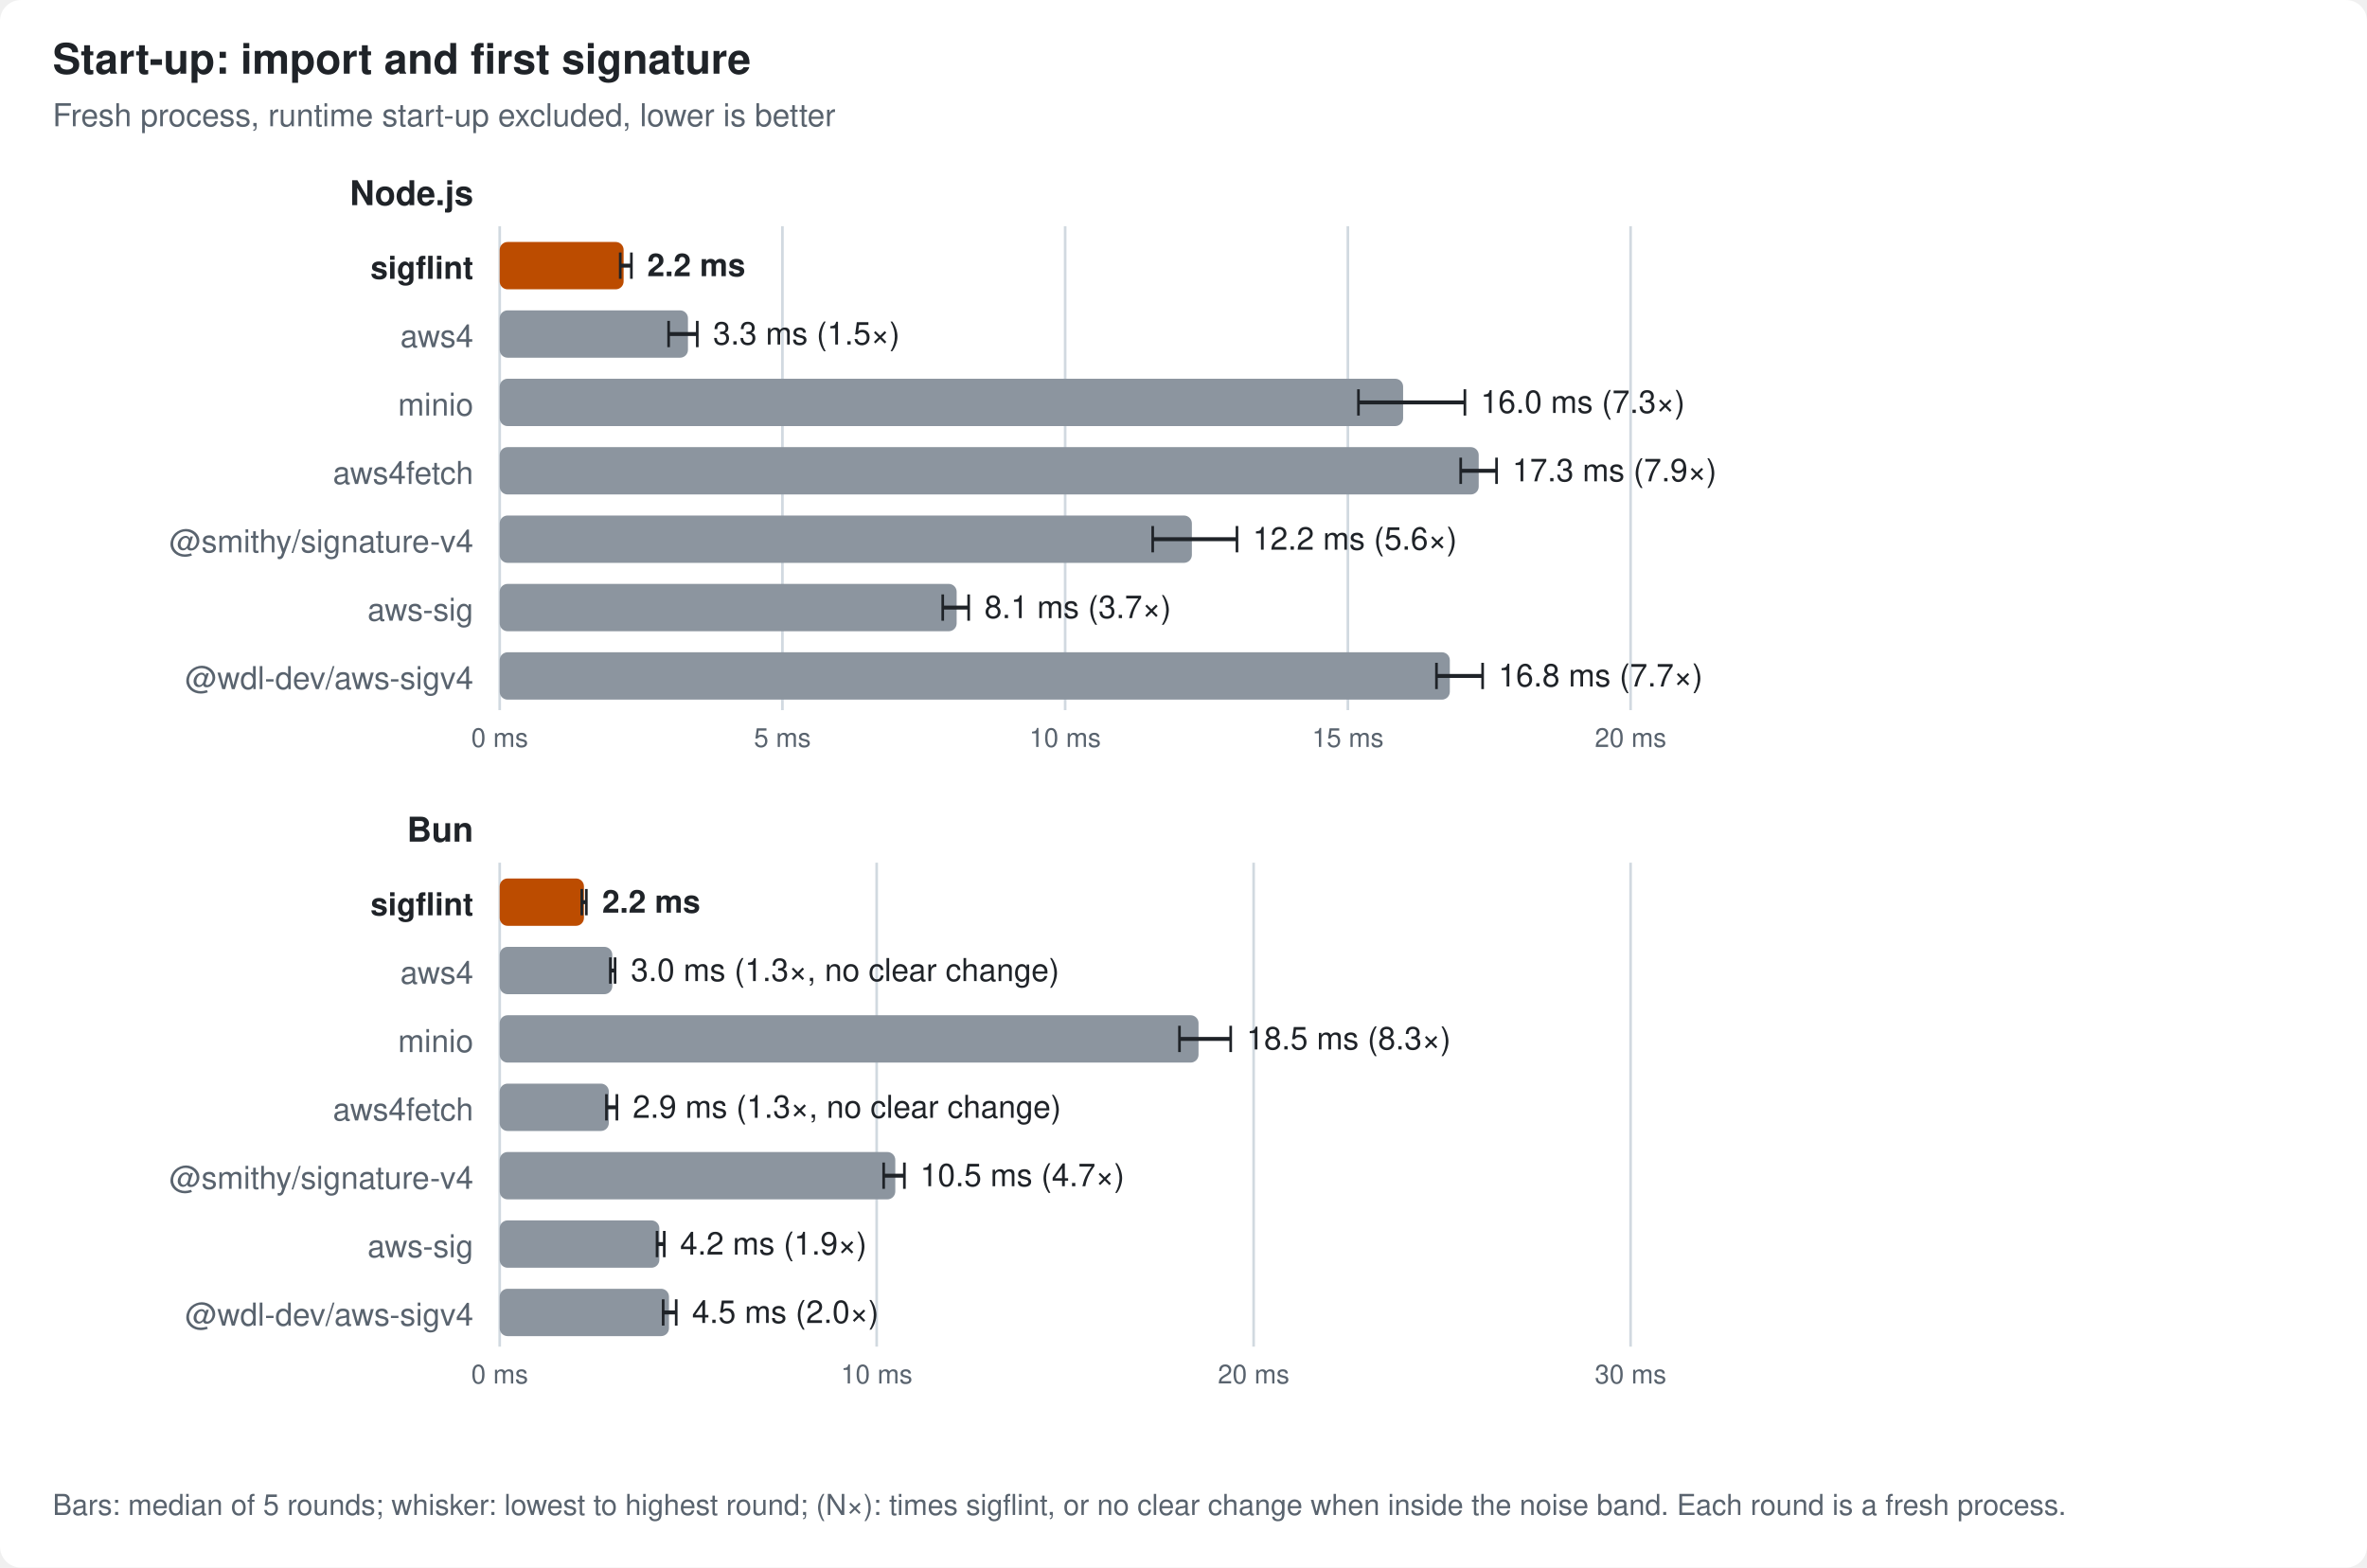
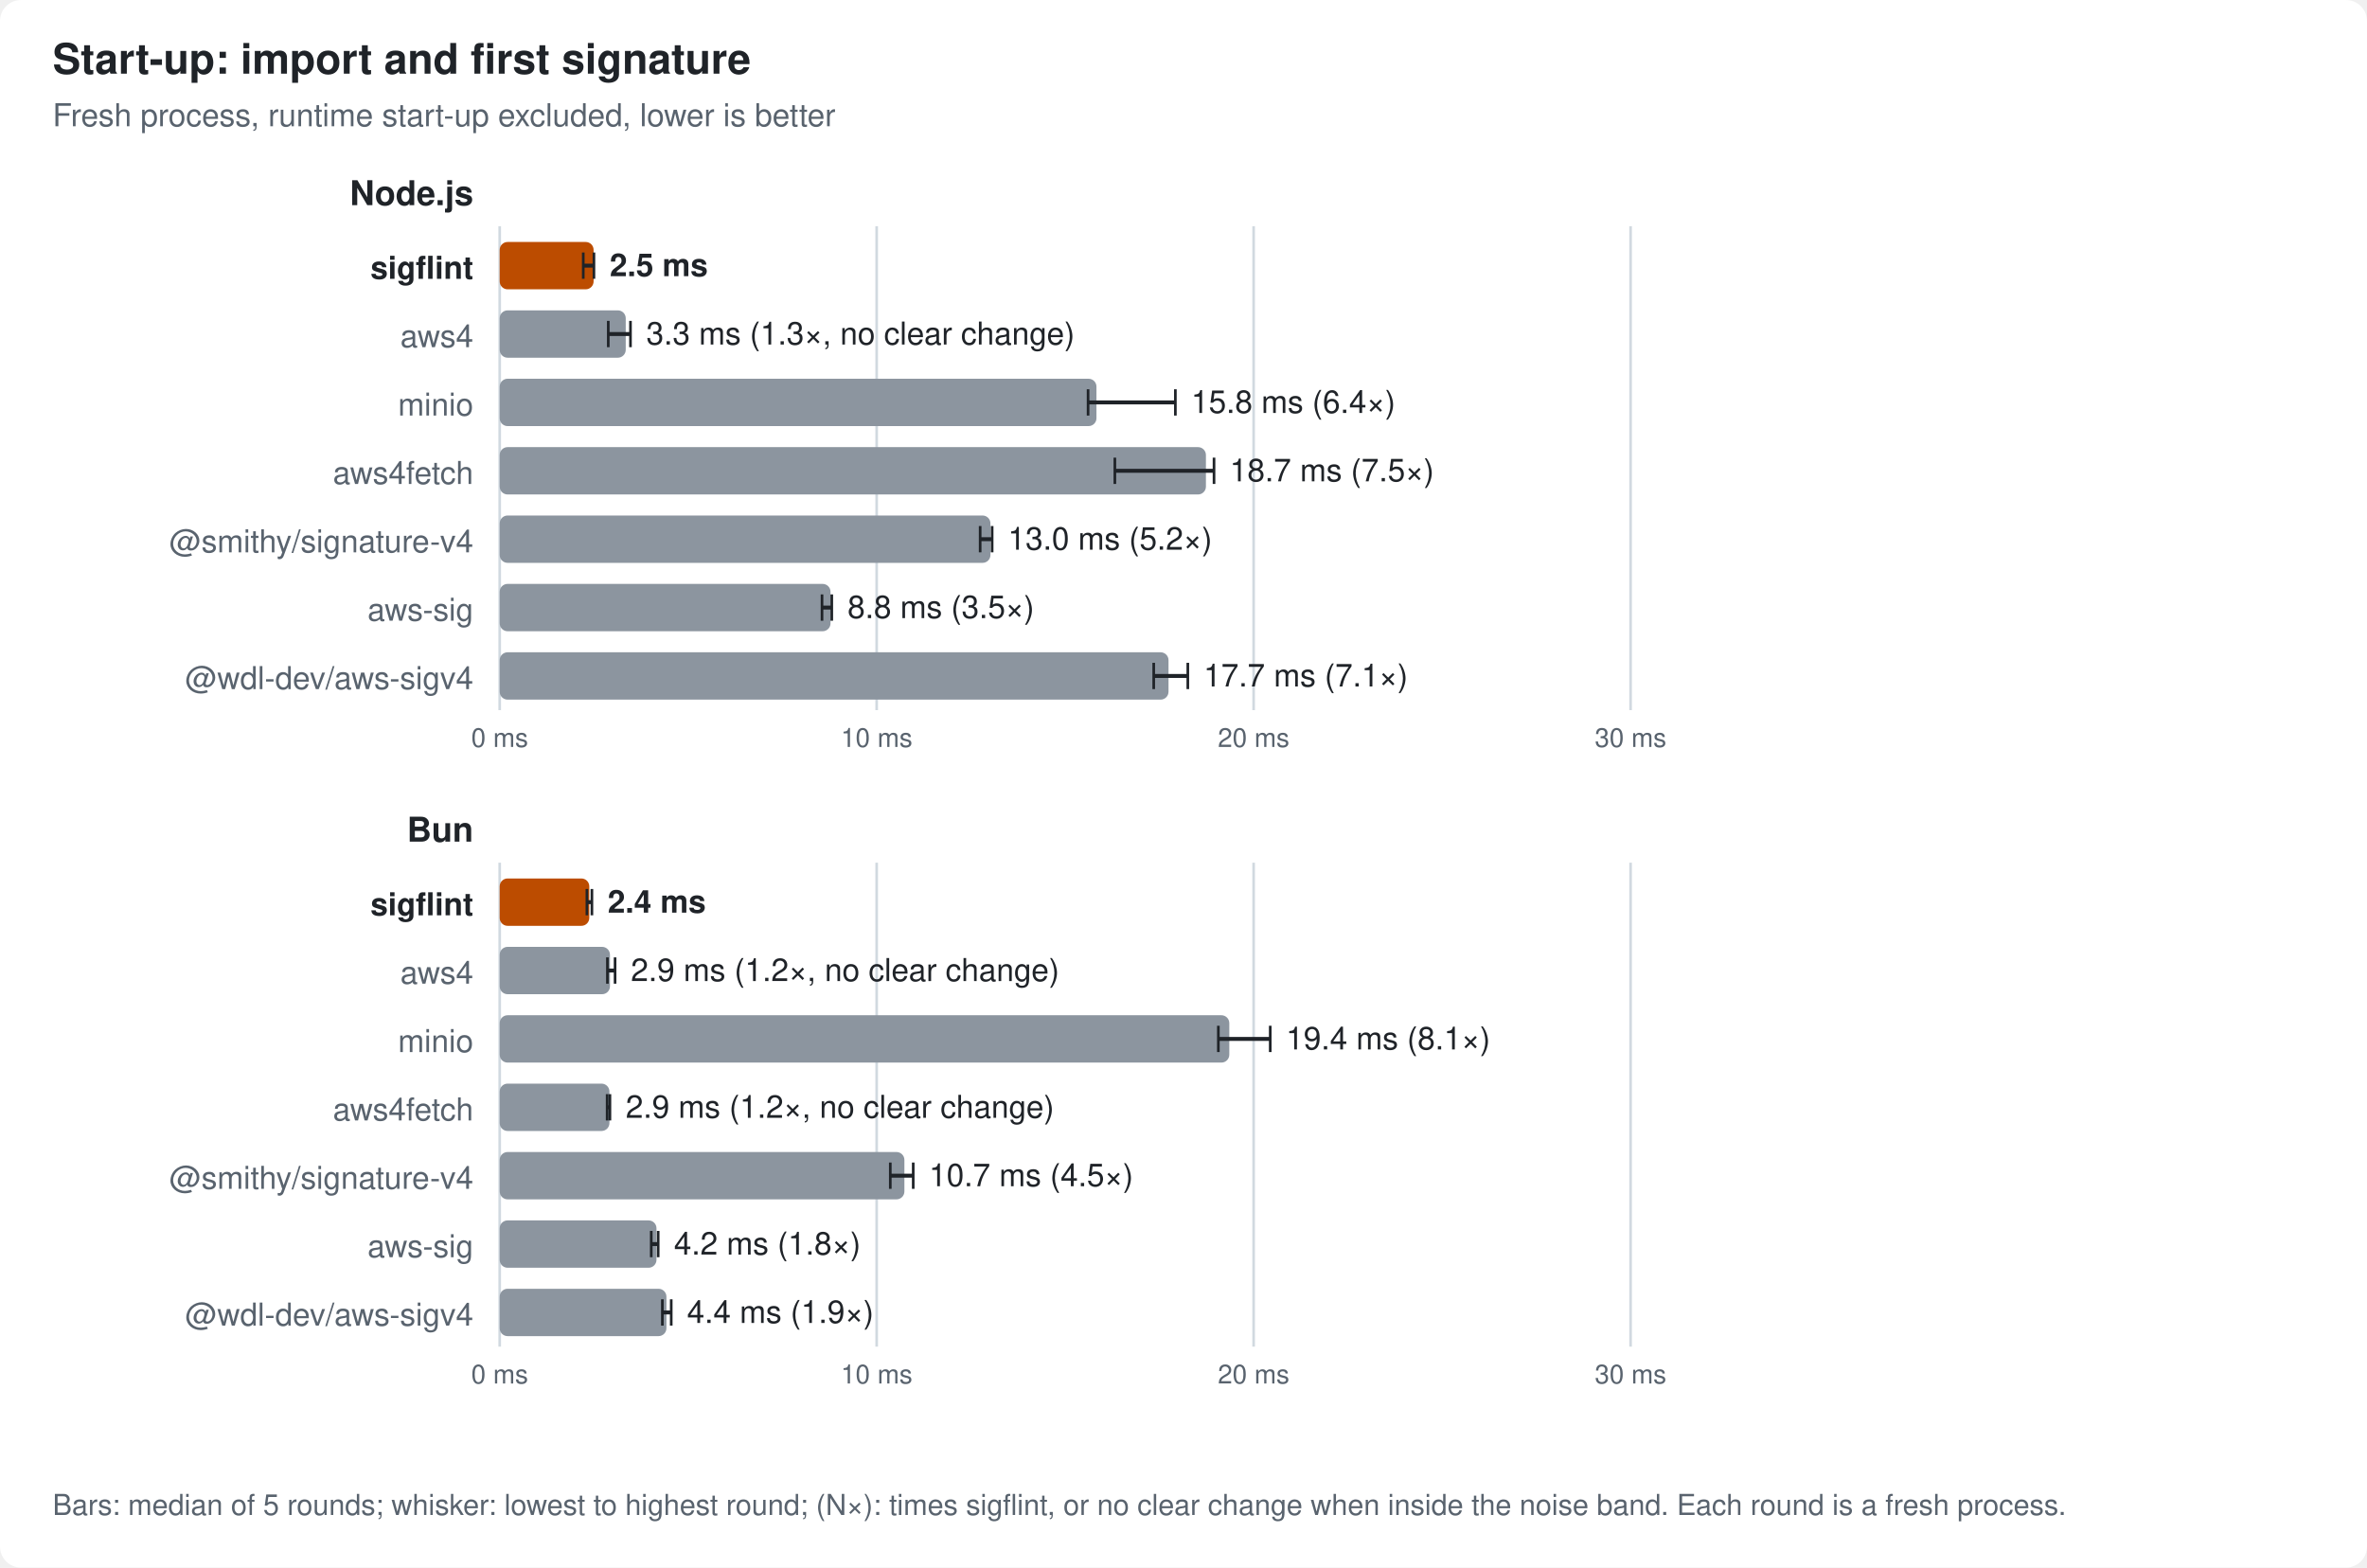
<svg xmlns="http://www.w3.org/2000/svg" width="900" height="596" viewBox="0 0 900 596" role="img" aria-labelledby="t" font-family="-apple-system,BlinkMacSystemFont,'Segoe UI',Helvetica,Arial,sans-serif">
  <rect width="900" height="596" rx="8" fill="#ffffff" />
  <text x="20" y="28" font-size="16" fill="#1f2328" text-anchor="start" font-weight="600">Start-up: import and first signature</text>
  <text x="20" y="48" font-size="12" fill="#59636e" text-anchor="start" font-weight="400">Fresh process, runtime start-up excluded, lower is better</text>
  <text x="180" y="78" font-size="13" fill="#1f2328" text-anchor="end" font-weight="700">Node.js</text>
  <line x1="190" y1="86" x2="190" y2="270" stroke="#d1d9e0" />
  <text x="190" y="284" font-size="10" fill="#59636e" text-anchor="middle" font-weight="400">0 ms</text>
-   <line x1="297.5" y1="86" x2="297.5" y2="270" stroke="#d1d9e0" />
-   <text x="297.5" y="284" font-size="10" fill="#59636e" text-anchor="middle" font-weight="400">5 ms</text>
-   <line x1="405" y1="86" x2="405" y2="270" stroke="#d1d9e0" />
-   <text x="405" y="284" font-size="10" fill="#59636e" text-anchor="middle" font-weight="400">10 ms</text>
-   <line x1="512.5" y1="86" x2="512.5" y2="270" stroke="#d1d9e0" />
-   <text x="512.5" y="284" font-size="10" fill="#59636e" text-anchor="middle" font-weight="400">15 ms</text>
+   <line x1="333.333" y1="86" x2="333.333" y2="270" stroke="#d1d9e0" />
+   <text x="333.333" y="284" font-size="10" fill="#59636e" text-anchor="middle" font-weight="400">10 ms</text>
+   <line x1="476.667" y1="86" x2="476.667" y2="270" stroke="#d1d9e0" />
+   <text x="476.667" y="284" font-size="10" fill="#59636e" text-anchor="middle" font-weight="400">20 ms</text>
  <line x1="620" y1="86" x2="620" y2="270" stroke="#d1d9e0" />
-   <text x="620" y="284" font-size="10" fill="#59636e" text-anchor="middle" font-weight="400">20 ms</text>
+   <text x="620" y="284" font-size="10" fill="#59636e" text-anchor="middle" font-weight="400">30 ms</text>
  <text x="180" y="106" font-size="12" fill="#1f2328" text-anchor="end" font-weight="700">sigflint</text>
-   <rect x="190" y="92" width="47.119" height="18" rx="3" fill="#bc4c00" />
-   <line x1="235.833" y1="101" x2="240.073" y2="101" stroke="#1f2328" stroke-width="1.5" />
-   <line x1="235.833" y1="96" x2="235.833" y2="106" stroke="#1f2328" />
-   <line x1="240.073" y1="96" x2="240.073" y2="106" stroke="#1f2328" />
-   <text x="246.073" y="105" font-size="12" fill="#1f2328" text-anchor="start" font-weight="700">2.2 ms</text>
+   <rect x="190" y="92" width="35.702" height="18" rx="3" fill="#bc4c00" />
+   <line x1="221.773" y1="101" x2="225.83" y2="101" stroke="#1f2328" stroke-width="1.5" />
+   <line x1="221.773" y1="96" x2="221.773" y2="106" stroke="#1f2328" />
+   <line x1="225.83" y1="96" x2="225.83" y2="106" stroke="#1f2328" />
+   <text x="231.83" y="105" font-size="12" fill="#1f2328" text-anchor="start" font-weight="700">2.5 ms</text>
  <text x="180" y="132" font-size="12" fill="#59636e" text-anchor="end" font-weight="400">aws4</text>
-   <rect x="190" y="118" width="71.583" height="18" rx="3" fill="#8c959f" />
-   <line x1="254.227" y1="127" x2="265.124" y2="127" stroke="#1f2328" stroke-width="1.5" />
-   <line x1="254.227" y1="122" x2="254.227" y2="132" stroke="#1f2328" />
-   <line x1="265.124" y1="122" x2="265.124" y2="132" stroke="#1f2328" />
-   <text x="271.124" y="131" font-size="12" fill="#1f2328" text-anchor="start" font-weight="400">3.3 ms  (1.5×)</text>
+   <rect x="190" y="118" width="47.922" height="18" rx="3" fill="#8c959f" />
+   <line x1="231.282" y1="127" x2="239.726" y2="127" stroke="#1f2328" stroke-width="1.5" />
+   <line x1="231.282" y1="122" x2="231.282" y2="132" stroke="#1f2328" />
+   <line x1="239.726" y1="122" x2="239.726" y2="132" stroke="#1f2328" />
+   <text x="245.726" y="131" font-size="12" fill="#1f2328" text-anchor="start" font-weight="400">3.3 ms  (1.3×, no clear change)</text>
  <text x="180" y="158" font-size="12" fill="#59636e" text-anchor="end" font-weight="400">minio</text>
-   <rect x="190" y="144" width="343.507" height="18" rx="3" fill="#8c959f" />
-   <line x1="516.522" y1="153" x2="556.991" y2="153" stroke="#1f2328" stroke-width="1.5" />
-   <line x1="516.522" y1="148" x2="516.522" y2="158" stroke="#1f2328" />
-   <line x1="556.991" y1="148" x2="556.991" y2="158" stroke="#1f2328" />
-   <text x="562.991" y="157" font-size="12" fill="#1f2328" text-anchor="start" font-weight="400">16.0 ms  (7.3×)</text>
+   <rect x="190" y="144" width="226.906" height="18" rx="3" fill="#8c959f" />
+   <line x1="413.717" y1="153" x2="446.909" y2="153" stroke="#1f2328" stroke-width="1.5" />
+   <line x1="413.717" y1="148" x2="413.717" y2="158" stroke="#1f2328" />
+   <line x1="446.909" y1="148" x2="446.909" y2="158" stroke="#1f2328" />
+   <text x="452.909" y="157" font-size="12" fill="#1f2328" text-anchor="start" font-weight="400">15.8 ms  (6.4×)</text>
  <text x="180" y="184" font-size="12" fill="#59636e" text-anchor="end" font-weight="400">aws4fetch</text>
-   <rect x="190" y="170" width="372.248" height="18" rx="3" fill="#8c959f" />
-   <line x1="555.4" y1="179" x2="569.035" y2="179" stroke="#1f2328" stroke-width="1.5" />
-   <line x1="555.4" y1="174" x2="555.4" y2="184" stroke="#1f2328" />
-   <line x1="569.035" y1="174" x2="569.035" y2="184" stroke="#1f2328" />
-   <text x="575.035" y="183" font-size="12" fill="#1f2328" text-anchor="start" font-weight="400">17.3 ms  (7.9×)</text>
+   <rect x="190" y="170" width="268.526" height="18" rx="3" fill="#8c959f" />
+   <line x1="423.899" y1="179" x2="461.604" y2="179" stroke="#1f2328" stroke-width="1.5" />
+   <line x1="423.899" y1="174" x2="423.899" y2="184" stroke="#1f2328" />
+   <line x1="461.604" y1="174" x2="461.604" y2="184" stroke="#1f2328" />
+   <text x="467.604" y="183" font-size="12" fill="#1f2328" text-anchor="start" font-weight="400">18.7 ms  (7.5×)</text>
  <text x="180" y="210" font-size="12" fill="#59636e" text-anchor="end" font-weight="400">@smithy/signature-v4</text>
-   <rect x="190" y="196" width="263.186" height="18" rx="3" fill="#8c959f" />
-   <line x1="438.29" y1="205" x2="470.331" y2="205" stroke="#1f2328" stroke-width="1.5" />
-   <line x1="438.29" y1="200" x2="438.29" y2="210" stroke="#1f2328" />
-   <line x1="470.331" y1="200" x2="470.331" y2="210" stroke="#1f2328" />
-   <text x="476.331" y="209" font-size="12" fill="#1f2328" text-anchor="start" font-weight="400">12.2 ms  (5.6×)</text>
+   <rect x="190" y="196" width="186.597" height="18" rx="3" fill="#8c959f" />
+   <line x1="372.683" y1="205" x2="377.239" y2="205" stroke="#1f2328" stroke-width="1.5" />
+   <line x1="372.683" y1="200" x2="372.683" y2="210" stroke="#1f2328" />
+   <line x1="377.239" y1="200" x2="377.239" y2="210" stroke="#1f2328" />
+   <text x="383.239" y="209" font-size="12" fill="#1f2328" text-anchor="start" font-weight="400">13.0 ms  (5.2×)</text>
  <text x="180" y="236" font-size="12" fill="#59636e" text-anchor="end" font-weight="400">aws-sig</text>
-   <rect x="190" y="222" width="173.748" height="18" rx="3" fill="#8c959f" />
-   <line x1="358.456" y1="231" x2="368.309" y2="231" stroke="#1f2328" stroke-width="1.5" />
-   <line x1="358.456" y1="226" x2="358.456" y2="236" stroke="#1f2328" />
-   <line x1="368.309" y1="226" x2="368.309" y2="236" stroke="#1f2328" />
-   <text x="374.309" y="235" font-size="12" fill="#1f2328" text-anchor="start" font-weight="400">8.1 ms  (3.7×)</text>
+   <rect x="190" y="222" width="125.787" height="18" rx="3" fill="#8c959f" />
+   <line x1="312.55" y1="231" x2="316.263" y2="231" stroke="#1f2328" stroke-width="1.5" />
+   <line x1="312.55" y1="226" x2="312.55" y2="236" stroke="#1f2328" />
+   <line x1="316.263" y1="226" x2="316.263" y2="236" stroke="#1f2328" />
+   <text x="322.263" y="235" font-size="12" fill="#1f2328" text-anchor="start" font-weight="400">8.8 ms  (3.5×)</text>
  <text x="180" y="262" font-size="12" fill="#59636e" text-anchor="end" font-weight="400">@wdl-dev/aws-sigv4</text>
-   <rect x="190" y="248" width="361.265" height="18" rx="3" fill="#8c959f" />
-   <line x1="546.186" y1="257" x2="563.735" y2="257" stroke="#1f2328" stroke-width="1.5" />
-   <line x1="546.186" y1="252" x2="546.186" y2="262" stroke="#1f2328" />
-   <line x1="563.735" y1="252" x2="563.735" y2="262" stroke="#1f2328" />
-   <text x="569.735" y="261" font-size="12" fill="#1f2328" text-anchor="start" font-weight="400">16.8 ms  (7.7×)</text>
+   <rect x="190" y="248" width="254.302" height="18" rx="3" fill="#8c959f" />
+   <line x1="438.675" y1="257" x2="451.641" y2="257" stroke="#1f2328" stroke-width="1.5" />
+   <line x1="438.675" y1="252" x2="438.675" y2="262" stroke="#1f2328" />
+   <line x1="451.641" y1="252" x2="451.641" y2="262" stroke="#1f2328" />
+   <text x="457.641" y="261" font-size="12" fill="#1f2328" text-anchor="start" font-weight="400">17.7 ms  (7.1×)</text>
  <text x="180" y="320" font-size="13" fill="#1f2328" text-anchor="end" font-weight="700">Bun</text>
  <line x1="190" y1="328" x2="190" y2="512" stroke="#d1d9e0" />
  <text x="190" y="526" font-size="10" fill="#59636e" text-anchor="middle" font-weight="400">0 ms</text>
  <line x1="333.333" y1="328" x2="333.333" y2="512" stroke="#d1d9e0" />
  <text x="333.333" y="526" font-size="10" fill="#59636e" text-anchor="middle" font-weight="400">10 ms</text>
  <line x1="476.667" y1="328" x2="476.667" y2="512" stroke="#d1d9e0" />
  <text x="476.667" y="526" font-size="10" fill="#59636e" text-anchor="middle" font-weight="400">20 ms</text>
  <line x1="620" y1="328" x2="620" y2="512" stroke="#d1d9e0" />
  <text x="620" y="526" font-size="10" fill="#59636e" text-anchor="middle" font-weight="400">30 ms</text>
  <text x="180" y="348" font-size="12" fill="#1f2328" text-anchor="end" font-weight="700">sigflint</text>
-   <rect x="190" y="334" width="32.034" height="18" rx="3" fill="#bc4c00" />
-   <line x1="221.213" y1="343" x2="222.946" y2="343" stroke="#1f2328" stroke-width="1.5" />
-   <line x1="221.213" y1="338" x2="221.213" y2="348" stroke="#1f2328" />
-   <line x1="222.946" y1="338" x2="222.946" y2="348" stroke="#1f2328" />
-   <text x="228.946" y="347" font-size="12" fill="#1f2328" text-anchor="start" font-weight="700">2.2 ms</text>
+   <rect x="190" y="334" width="34.064" height="18" rx="3" fill="#bc4c00" />
+   <line x1="223.158" y1="343" x2="225.062" y2="343" stroke="#1f2328" stroke-width="1.5" />
+   <line x1="223.158" y1="338" x2="223.158" y2="348" stroke="#1f2328" />
+   <line x1="225.062" y1="338" x2="225.062" y2="348" stroke="#1f2328" />
+   <text x="231.062" y="347" font-size="12" fill="#1f2328" text-anchor="start" font-weight="700">2.4 ms</text>
  <text x="180" y="374" font-size="12" fill="#59636e" text-anchor="end" font-weight="400">aws4</text>
-   <rect x="190" y="360" width="42.812" height="18" rx="3" fill="#8c959f" />
-   <line x1="232.072" y1="369" x2="233.863" y2="369" stroke="#1f2328" stroke-width="1.5" />
-   <line x1="232.072" y1="364" x2="232.072" y2="374" stroke="#1f2328" />
-   <line x1="233.863" y1="364" x2="233.863" y2="374" stroke="#1f2328" />
-   <text x="239.863" y="373" font-size="12" fill="#1f2328" text-anchor="start" font-weight="400">3.0 ms  (1.3×, no clear change)</text>
+   <rect x="190" y="360" width="41.93" height="18" rx="3" fill="#8c959f" />
+   <line x1="230.952" y1="369" x2="233.866" y2="369" stroke="#1f2328" stroke-width="1.5" />
+   <line x1="230.952" y1="364" x2="230.952" y2="374" stroke="#1f2328" />
+   <line x1="233.866" y1="364" x2="233.866" y2="374" stroke="#1f2328" />
+   <text x="239.866" y="373" font-size="12" fill="#1f2328" text-anchor="start" font-weight="400">2.9 ms  (1.2×, no clear change)</text>
  <text x="180" y="400" font-size="12" fill="#59636e" text-anchor="end" font-weight="400">minio</text>
-   <rect x="190" y="386" width="265.715" height="18" rx="3" fill="#8c959f" />
-   <line x1="448.467" y1="395" x2="467.948" y2="395" stroke="#1f2328" stroke-width="1.5" />
-   <line x1="448.467" y1="390" x2="448.467" y2="400" stroke="#1f2328" />
-   <line x1="467.948" y1="390" x2="467.948" y2="400" stroke="#1f2328" />
-   <text x="473.948" y="399" font-size="12" fill="#1f2328" text-anchor="start" font-weight="400">18.5 ms  (8.3×)</text>
+   <rect x="190" y="386" width="277.416" height="18" rx="3" fill="#8c959f" />
+   <line x1="463.253" y1="395" x2="482.98" y2="395" stroke="#1f2328" stroke-width="1.5" />
+   <line x1="463.253" y1="390" x2="463.253" y2="400" stroke="#1f2328" />
+   <line x1="482.98" y1="390" x2="482.98" y2="400" stroke="#1f2328" />
+   <text x="488.98" y="399" font-size="12" fill="#1f2328" text-anchor="start" font-weight="400">19.4 ms  (8.1×)</text>
  <text x="180" y="426" font-size="12" fill="#59636e" text-anchor="end" font-weight="400">aws4fetch</text>
-   <rect x="190" y="412" width="41.493" height="18" rx="3" fill="#8c959f" />
-   <line x1="230.581" y1="421" x2="234.562" y2="421" stroke="#1f2328" stroke-width="1.5" />
-   <line x1="230.581" y1="416" x2="230.581" y2="426" stroke="#1f2328" />
-   <line x1="234.562" y1="416" x2="234.562" y2="426" stroke="#1f2328" />
-   <text x="240.562" y="425" font-size="12" fill="#1f2328" text-anchor="start" font-weight="400">2.9 ms  (1.3×, no clear change)</text>
+   <rect x="190" y="412" width="41.725" height="18" rx="3" fill="#8c959f" />
+   <line x1="230.851" y1="421" x2="231.909" y2="421" stroke="#1f2328" stroke-width="1.5" />
+   <line x1="230.851" y1="416" x2="230.851" y2="426" stroke="#1f2328" />
+   <line x1="231.909" y1="416" x2="231.909" y2="426" stroke="#1f2328" />
+   <text x="237.909" y="425" font-size="12" fill="#1f2328" text-anchor="start" font-weight="400">2.9 ms  (1.2×, no clear change)</text>
  <text x="180" y="452" font-size="12" fill="#59636e" text-anchor="end" font-weight="400">@smithy/signature-v4</text>
-   <rect x="190" y="438" width="150.415" height="18" rx="3" fill="#8c959f" />
-   <line x1="335.995" y1="447" x2="343.878" y2="447" stroke="#1f2328" stroke-width="1.5" />
-   <line x1="335.995" y1="442" x2="335.995" y2="452" stroke="#1f2328" />
-   <line x1="343.878" y1="442" x2="343.878" y2="452" stroke="#1f2328" />
-   <text x="349.878" y="451" font-size="12" fill="#1f2328" text-anchor="start" font-weight="400">10.5 ms  (4.7×)</text>
+   <rect x="190" y="438" width="153.878" height="18" rx="3" fill="#8c959f" />
+   <line x1="338.515" y1="447" x2="347.232" y2="447" stroke="#1f2328" stroke-width="1.5" />
+   <line x1="338.515" y1="442" x2="338.515" y2="452" stroke="#1f2328" />
+   <line x1="347.232" y1="442" x2="347.232" y2="452" stroke="#1f2328" />
+   <text x="353.232" y="451" font-size="12" fill="#1f2328" text-anchor="start" font-weight="400">10.7 ms  (4.5×)</text>
  <text x="180" y="478" font-size="12" fill="#59636e" text-anchor="end" font-weight="400">aws-sig</text>
-   <rect x="190" y="464" width="60.7" height="18" rx="3" fill="#8c959f" />
-   <line x1="249.832" y1="473" x2="252.569" y2="473" stroke="#1f2328" stroke-width="1.5" />
-   <line x1="249.832" y1="468" x2="249.832" y2="478" stroke="#1f2328" />
-   <line x1="252.569" y1="468" x2="252.569" y2="478" stroke="#1f2328" />
-   <text x="258.569" y="477" font-size="12" fill="#1f2328" text-anchor="start" font-weight="400">4.2 ms  (1.9×)</text>
+   <rect x="190" y="464" width="59.613" height="18" rx="3" fill="#8c959f" />
+   <line x1="247.622" y1="473" x2="250.257" y2="473" stroke="#1f2328" stroke-width="1.5" />
+   <line x1="247.622" y1="468" x2="247.622" y2="478" stroke="#1f2328" />
+   <line x1="250.257" y1="468" x2="250.257" y2="478" stroke="#1f2328" />
+   <text x="256.257" y="477" font-size="12" fill="#1f2328" text-anchor="start" font-weight="400">4.2 ms  (1.8×)</text>
  <text x="180" y="504" font-size="12" fill="#59636e" text-anchor="end" font-weight="400">@wdl-dev/aws-sigv4</text>
-   <rect x="190" y="490" width="64.364" height="18" rx="3" fill="#8c959f" />
-   <line x1="252.158" y1="499" x2="257.116" y2="499" stroke="#1f2328" stroke-width="1.5" />
-   <line x1="252.158" y1="494" x2="252.158" y2="504" stroke="#1f2328" />
-   <line x1="257.116" y1="494" x2="257.116" y2="504" stroke="#1f2328" />
-   <text x="263.116" y="503" font-size="12" fill="#1f2328" text-anchor="start" font-weight="400">4.5 ms  (2.0×)</text>
+   <rect x="190" y="490" width="63.393" height="18" rx="3" fill="#8c959f" />
+   <line x1="251.849" y1="499" x2="255.219" y2="499" stroke="#1f2328" stroke-width="1.5" />
+   <line x1="251.849" y1="494" x2="251.849" y2="504" stroke="#1f2328" />
+   <line x1="255.219" y1="494" x2="255.219" y2="504" stroke="#1f2328" />
+   <text x="261.219" y="503" font-size="12" fill="#1f2328" text-anchor="start" font-weight="400">4.4 ms  (1.9×)</text>
  <text x="20" y="576" font-size="11" fill="#59636e" text-anchor="start" font-weight="400">Bars: median of 5 rounds; whisker: lowest to highest round; (N×): times sigflint, or no clear change when inside the noise band. Each round is a fresh process.</text>
</svg>
